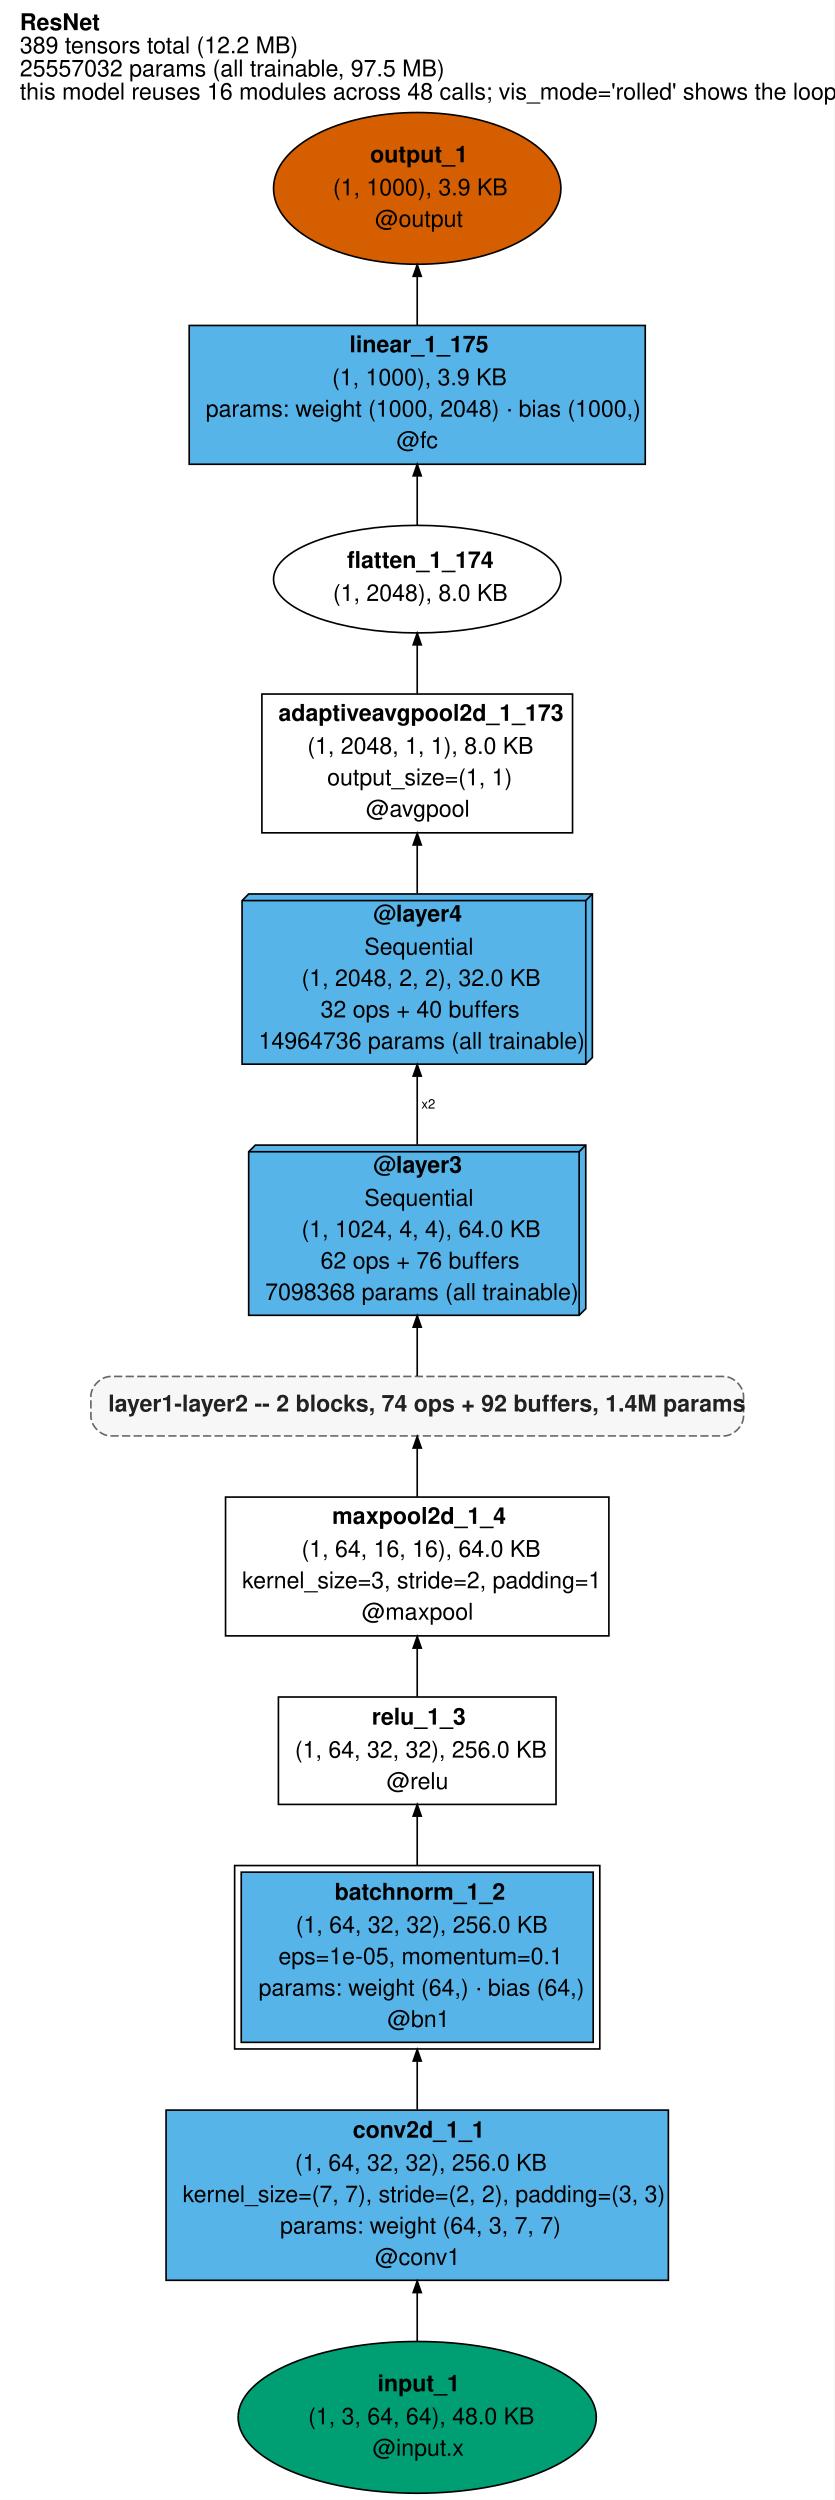
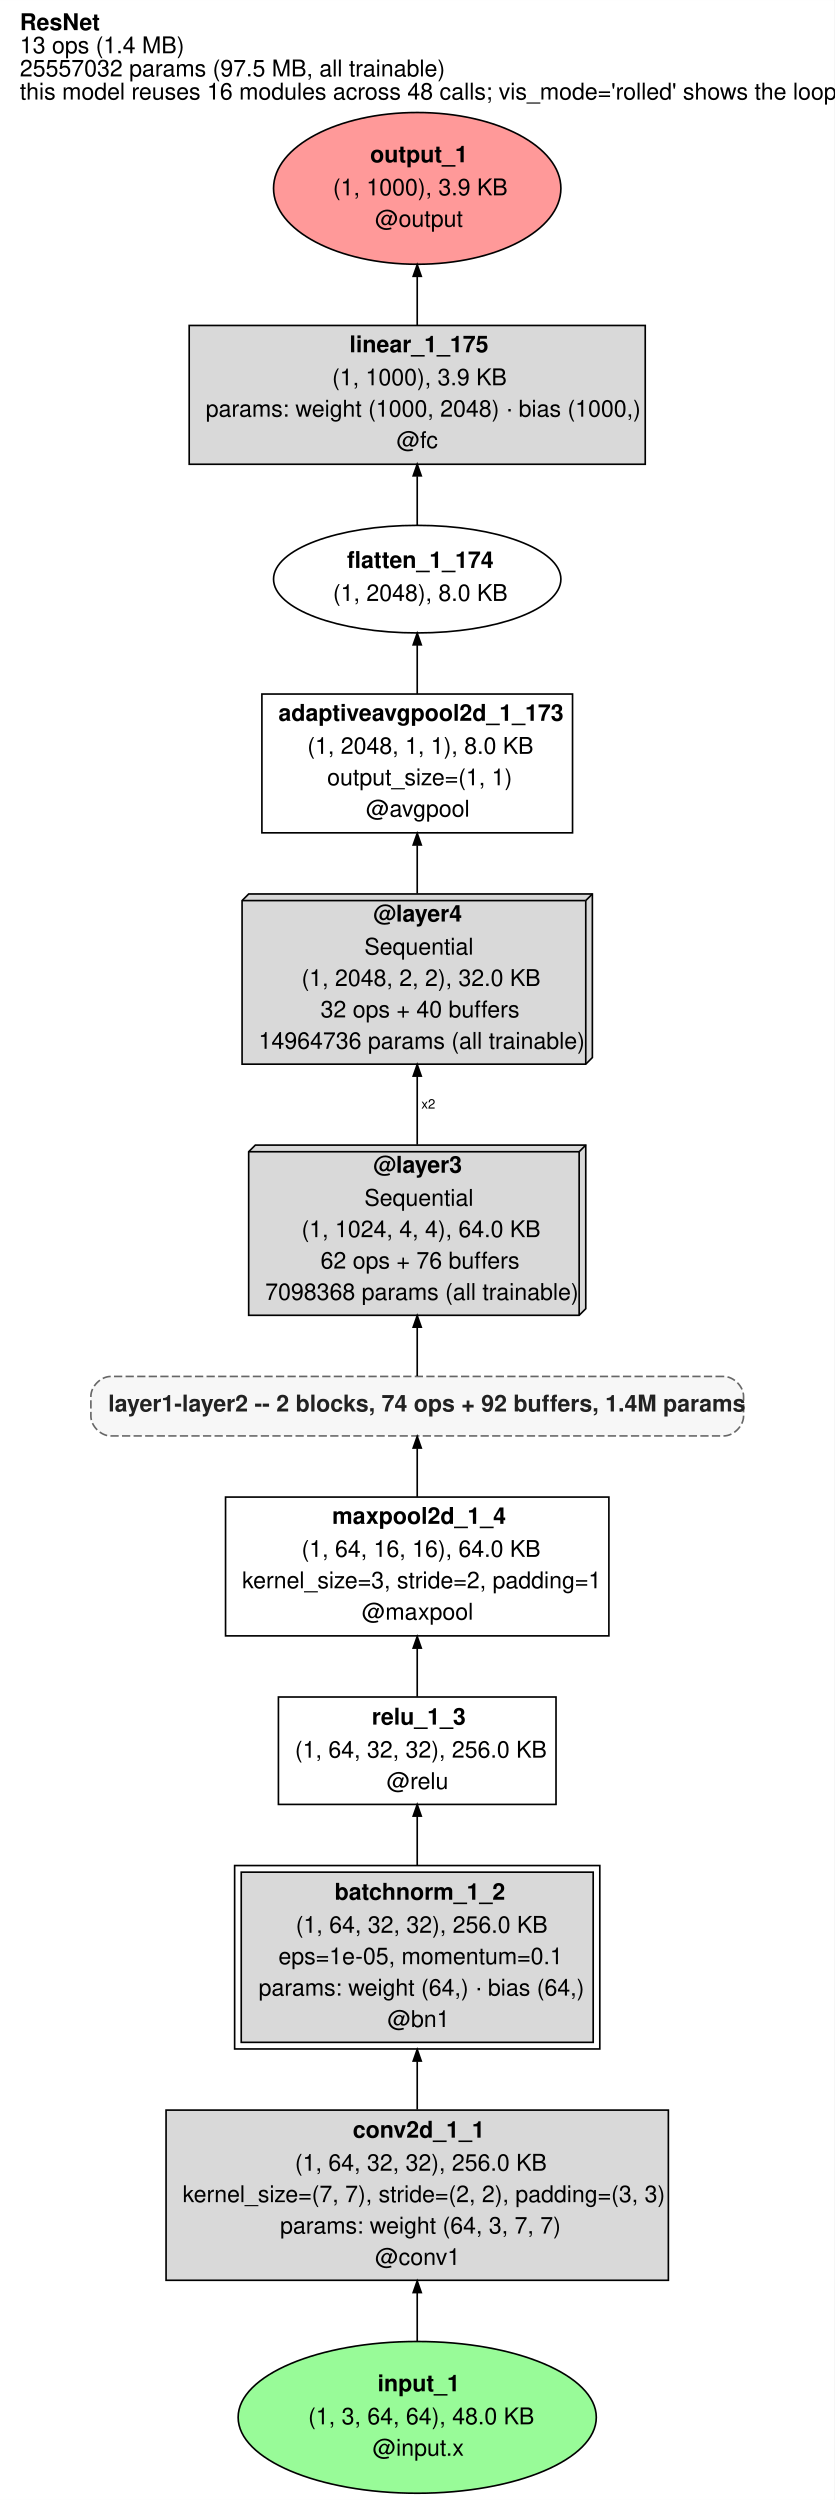
<svg xmlns="http://www.w3.org/2000/svg" xmlns:xlink="http://www.w3.org/1999/xlink" width="505pt" height="1513pt" viewBox="0.00 0.00 505.00 1512.90">
  <g id="graph0" class="graph" transform="scale(1 1) rotate(0) translate(4 1508.9)">
    <polygon fill="white" stroke="transparent" points="-4,4 -4,-1508.9 501,-1508.9 501,4 -4,4" />
    <text text-anchor="start" x="8" y="-1490.7" font-family="Helvetica,sans-Serif" font-weight="bold" font-size="14.00">ResNet</text>
-     <text text-anchor="start" x="8" y="-1476.7" font-family="Helvetica,sans-Serif" font-size="14.00">389 tensors total (12.2 MB)</text>
-     <text text-anchor="start" x="8" y="-1462.7" font-family="Helvetica,sans-Serif" font-size="14.00">25557032 params (all trainable, 97.5 MB)</text>
+     <text text-anchor="start" x="8" y="-1476.7" font-family="Helvetica,sans-Serif" font-size="14.00">13 ops (1.4 MB)</text>
+     <text text-anchor="start" x="8" y="-1462.7" font-family="Helvetica,sans-Serif" font-size="14.00">25557032 params (97.5 MB, all trainable)</text>
    <text text-anchor="start" x="8" y="-1448.7" font-family="Helvetica,sans-Serif" font-size="14.00">this model reuses 16 modules across 48 calls; vis_mode='rolled' shows the loop</text>
    <g id="node1" class="node">
-       <ellipse fill="#009e73" stroke="black" cx="248.5" cy="-45.96" rx="108.38" ry="45.92" />
+       <ellipse fill="#98fb98" stroke="black" cx="248.5" cy="-45.96" rx="108.38" ry="45.92" />
      <text text-anchor="start" x="224.5" y="-61.76" font-family="Helvetica,sans-Serif" font-weight="bold" font-size="14.00">input_1</text>
      <text text-anchor="start" x="182.5" y="-41.76" font-family="Helvetica,sans-Serif" font-size="14.00">(1, 3, 64, 64), 48.0 KB</text>
      <text text-anchor="start" x="221.5" y="-22.76" font-family="Helvetica,sans-Serif" font-size="14.00">@input.x</text>
    </g>
    <g id="node2" class="node">
-       <polygon fill="#56b4e9" stroke="black" points="400.5,-231.92 96.5,-231.92 96.5,-128.92 400.5,-128.92 400.5,-231.92" />
+       <polygon fill="#d9d9d9" stroke="black" points="400.5,-231.92 96.5,-231.92 96.5,-128.92 400.5,-128.92 400.5,-231.92" />
      <text text-anchor="start" x="209.5" y="-215.22" font-family="Helvetica,sans-Serif" font-weight="bold" font-size="14.00">conv2d_1_1</text>
      <text text-anchor="start" x="174.5" y="-195.22" font-family="Helvetica,sans-Serif" font-size="14.00">(1, 64, 32, 32), 256.0 KB</text>
      <text text-anchor="start" x="106.5" y="-176.22" font-family="Helvetica,sans-Serif" font-size="14.00">kernel_size=(7, 7), stride=(2, 2), padding=(3, 3)</text>
      <text text-anchor="start" x="165.5" y="-157.22" font-family="Helvetica,sans-Serif" font-size="14.00">params: weight (64, 3, 7, 7)</text>
      <text text-anchor="start" x="223" y="-138.22" font-family="Helvetica,sans-Serif" font-size="14.00">@conv1</text>
    </g>
    <g id="edge1" class="edge">
      <path fill="none" stroke="black" d="M248.5,-92.18C248.5,-101.59 248.5,-111.63 248.5,-121.42" />
      <polygon fill="black" stroke="black" points="246.05,-121.5 248.5,-128.5 250.95,-121.5 246.05,-121.5" />
    </g>
    <g id="node3" class="node">
      <g id="a_node3">
        <a xlink:title="Hidden buffers: bn1.running_mean, bn1.running_var">
-           <polygon fill="#56b4e9" stroke="black" points="355,-375.92 142,-375.92 142,-272.92 355,-272.92 355,-375.92" />
+           <polygon fill="#d9d9d9" stroke="black" points="355,-375.92 142,-375.92 142,-272.92 355,-272.92 355,-375.92" />
          <polygon fill="none" stroke="black" points="359,-379.92 138,-379.92 138,-268.92 359,-268.92 359,-379.92" />
          <text text-anchor="start" x="198.5" y="-359.22" font-family="Helvetica,sans-Serif" font-weight="bold" font-size="14.00">batchnorm_1_2</text>
          <text text-anchor="start" x="175" y="-339.22" font-family="Helvetica,sans-Serif" font-size="14.00">(1, 64, 32, 32), 256.0 KB</text>
          <text text-anchor="start" x="164.5" y="-320.22" font-family="Helvetica,sans-Serif" font-size="14.00">eps=1e-05, momentum=0.1</text>
          <text text-anchor="start" x="152.5" y="-301.22" font-family="Helvetica,sans-Serif" font-size="14.00">params: weight (64,) · bias (64,)</text>
          <text text-anchor="start" x="230.5" y="-282.22" font-family="Helvetica,sans-Serif" font-size="14.00">@bn1</text>
        </a>
      </g>
    </g>
    <g id="edge2" class="edge">
      <path fill="none" stroke="black" d="M248.5,-232.29C248.5,-241.77 248.5,-251.77 248.5,-261.53" />
      <polygon fill="black" stroke="black" points="246.05,-261.59 248.5,-268.59 250.95,-261.59 246.05,-261.59" />
    </g>
    <g id="node4" class="node">
      <polygon fill="white" stroke="black" points="332.5,-481.92 164.5,-481.92 164.5,-416.92 332.5,-416.92 332.5,-481.92" />
      <text text-anchor="start" x="221" y="-465.22" font-family="Helvetica,sans-Serif" font-weight="bold" font-size="14.00">relu_1_3</text>
      <text text-anchor="start" x="174.5" y="-445.22" font-family="Helvetica,sans-Serif" font-size="14.00">(1, 64, 32, 32), 256.0 KB</text>
      <text text-anchor="start" x="230" y="-426.22" font-family="Helvetica,sans-Serif" font-size="14.00">@relu</text>
    </g>
    <g id="edge3" class="edge">
      <path fill="none" stroke="black" d="M248.5,-380.09C248.5,-390.11 248.5,-400.38 248.5,-409.81" />
      <polygon fill="black" stroke="black" points="246.05,-409.84 248.5,-416.84 250.95,-409.84 246.05,-409.84" />
    </g>
    <g id="node5" class="node">
      <polygon fill="white" stroke="black" points="364.5,-602.92 132.5,-602.92 132.5,-518.92 364.5,-518.92 364.5,-602.92" />
      <text text-anchor="start" x="197" y="-586.72" font-family="Helvetica,sans-Serif" font-weight="bold" font-size="14.00">maxpool2d_1_4</text>
      <text text-anchor="start" x="178.5" y="-566.72" font-family="Helvetica,sans-Serif" font-size="14.00">(1, 64, 16, 16), 64.0 KB</text>
      <text text-anchor="start" x="142.5" y="-547.72" font-family="Helvetica,sans-Serif" font-size="14.00">kernel_size=3, stride=2, padding=1</text>
      <text text-anchor="start" x="215" y="-528.72" font-family="Helvetica,sans-Serif" font-size="14.00">@maxpool</text>
    </g>
    <g id="edge4" class="edge">
      <path fill="none" stroke="black" d="M248.5,-482.1C248.5,-491.24 248.5,-501.45 248.5,-511.37" />
      <polygon fill="black" stroke="black" points="246.05,-511.53 248.5,-518.53 250.95,-511.53 246.05,-511.53" />
    </g>
    <g id="node6" class="node">
      <path fill="#f7f7f7" stroke="#666666" stroke-dasharray="5,2" d="M434,-675.92C434,-675.92 63,-675.92 63,-675.92 57,-675.92 51,-669.92 51,-663.92 51,-663.92 51,-651.92 51,-651.92 51,-645.92 57,-639.92 63,-639.92 63,-639.92 434,-639.92 434,-639.92 440,-639.92 446,-645.92 446,-651.92 446,-651.92 446,-663.92 446,-663.92 446,-669.92 440,-675.92 434,-675.92" />
      <text text-anchor="start" x="61.5" y="-654.72" font-family="Helvetica,sans-Serif" font-weight="bold" font-size="14.00" fill="#222222">layer1-layer2 -- 2 blocks, 74 ops + 92 buffers, 1.4M params</text>
    </g>
    <g id="edge5" class="edge">
      <path fill="none" stroke="black" d="M248.5,-603.04C248.5,-613.07 248.5,-623.48 248.5,-632.46" />
      <polygon fill="black" stroke="black" points="246.05,-632.61 248.5,-639.61 250.95,-632.61 246.05,-632.61" />
    </g>
    <g id="node7" class="node">
-       <polygon fill="#56b4e9" stroke="black" points="350.5,-815.92 150.5,-815.92 146.5,-811.92 146.5,-712.92 346.5,-712.92 350.5,-716.92 350.5,-815.92" />
+       <polygon fill="#d9d9d9" stroke="black" points="350.5,-815.92 150.5,-815.92 146.5,-811.92 146.5,-712.92 346.5,-712.92 350.5,-716.92 350.5,-815.92" />
      <polyline fill="none" stroke="black" points="346.5,-811.92 146.5,-811.92 " />
      <polyline fill="none" stroke="black" points="346.5,-811.92 346.5,-712.92 " />
      <polyline fill="none" stroke="black" points="346.5,-811.92 350.5,-815.92 " />
      <text text-anchor="start" x="222" y="-799.22" font-family="Helvetica,sans-Serif" font-weight="bold" font-size="14.00">@layer3</text>
      <text text-anchor="start" x="216.5" y="-779.22" font-family="Helvetica,sans-Serif" font-size="14.00">Sequential</text>
      <text text-anchor="start" x="178.5" y="-760.22" font-family="Helvetica,sans-Serif" font-size="14.00">(1, 1024, 4, 4), 64.0 KB</text>
      <text text-anchor="start" x="190" y="-741.22" font-family="Helvetica,sans-Serif" font-size="14.00">62 ops + 76 buffers</text>
      <text text-anchor="start" x="156.5" y="-722.22" font-family="Helvetica,sans-Serif" font-size="14.00">7098368 params (all trainable)</text>
    </g>
    <g id="edge6" class="edge">
      <path fill="none" stroke="black" d="M248.5,-676.18C248.5,-684.45 248.5,-694.9 248.5,-705.65" />
      <polygon fill="black" stroke="black" points="246.05,-705.75 248.5,-712.75 250.95,-705.75 246.05,-705.75" />
    </g>
    <g id="node8" class="node">
-       <polygon fill="#56b4e9" stroke="black" points="354.5,-967.92 146.5,-967.92 142.5,-963.92 142.5,-864.92 350.5,-864.92 354.5,-868.92 354.5,-967.92" />
+       <polygon fill="#d9d9d9" stroke="black" points="354.5,-967.92 146.5,-967.92 142.5,-963.92 142.5,-864.92 350.5,-864.92 354.5,-868.92 354.5,-967.92" />
      <polyline fill="none" stroke="black" points="350.5,-963.92 142.5,-963.92 " />
      <polyline fill="none" stroke="black" points="350.5,-963.92 350.5,-864.92 " />
      <polyline fill="none" stroke="black" points="350.5,-963.92 354.5,-967.92 " />
      <text text-anchor="start" x="222" y="-951.22" font-family="Helvetica,sans-Serif" font-weight="bold" font-size="14.00">@layer4</text>
      <text text-anchor="start" x="216.5" y="-931.22" font-family="Helvetica,sans-Serif" font-size="14.00">Sequential</text>
      <text text-anchor="start" x="178.5" y="-912.22" font-family="Helvetica,sans-Serif" font-size="14.00">(1, 2048, 2, 2), 32.0 KB</text>
      <text text-anchor="start" x="190" y="-893.22" font-family="Helvetica,sans-Serif" font-size="14.00">32 ops + 40 buffers</text>
      <text text-anchor="start" x="152.5" y="-874.22" font-family="Helvetica,sans-Serif" font-size="14.00">14964736 params (all trainable)</text>
    </g>
    <g id="edge7" class="edge">
      <path fill="none" stroke="black" d="M248.5,-816.21C248.5,-829.52 248.5,-843.98 248.5,-857.64" />
      <polygon fill="black" stroke="black" points="246.05,-857.69 248.5,-864.69 250.95,-857.69 246.05,-857.69" />
      <text text-anchor="start" x="251" y="-838.02" font-family="Helvetica,sans-Serif" font-size="8.00">x2</text>
    </g>
    <g id="node9" class="node">
      <polygon fill="white" stroke="black" points="342.5,-1088.92 154.5,-1088.92 154.5,-1004.92 342.5,-1004.92 342.5,-1088.92" />
      <text text-anchor="start" x="164.5" y="-1072.72" font-family="Helvetica,sans-Serif" font-weight="bold" font-size="14.00">adaptiveavgpool2d_1_173</text>
      <text text-anchor="start" x="182" y="-1052.72" font-family="Helvetica,sans-Serif" font-size="14.00">(1, 2048, 1, 1), 8.0 KB</text>
      <text text-anchor="start" x="194" y="-1033.72" font-family="Helvetica,sans-Serif" font-size="14.00">output_size=(1, 1)</text>
      <text text-anchor="start" x="217.5" y="-1014.72" font-family="Helvetica,sans-Serif" font-size="14.00">@avgpool</text>
    </g>
    <g id="edge8" class="edge">
      <path fill="none" stroke="black" d="M248.5,-968.21C248.5,-977.83 248.5,-987.86 248.5,-997.41" />
      <polygon fill="black" stroke="black" points="246.05,-997.59 248.5,-1004.59 250.95,-997.59 246.05,-997.59" />
    </g>
    <g id="node10" class="node">
      <ellipse fill="white" stroke="black" cx="248.5" cy="-1158.45" rx="86.95" ry="32.55" />
      <text text-anchor="start" x="206" y="-1165.25" font-family="Helvetica,sans-Serif" font-weight="bold" font-size="14.00">flatten_1_174</text>
      <text text-anchor="start" x="197.5" y="-1145.25" font-family="Helvetica,sans-Serif" font-size="14.00">(1, 2048), 8.0 KB</text>
    </g>
    <g id="edge9" class="edge">
      <path fill="none" stroke="black" d="M248.5,-1089.02C248.5,-1098.69 248.5,-1108.98 248.5,-1118.55" />
      <polygon fill="black" stroke="black" points="246.05,-1118.71 248.5,-1125.71 250.95,-1118.71 246.05,-1118.71" />
    </g>
    <g id="node11" class="node">
-       <polygon fill="#56b4e9" stroke="black" points="386.5,-1311.98 110.5,-1311.98 110.5,-1227.98 386.5,-1227.98 386.5,-1311.98" />
+       <polygon fill="#d9d9d9" stroke="black" points="386.5,-1311.98 110.5,-1311.98 110.5,-1227.98 386.5,-1227.98 386.5,-1311.98" />
      <text text-anchor="start" x="207.5" y="-1295.78" font-family="Helvetica,sans-Serif" font-weight="bold" font-size="14.00">linear_1_175</text>
      <text text-anchor="start" x="197" y="-1275.78" font-family="Helvetica,sans-Serif" font-size="14.00">(1, 1000), 3.9 KB</text>
      <text text-anchor="start" x="120.5" y="-1256.78" font-family="Helvetica,sans-Serif" font-size="14.00">params: weight (1000, 2048) · bias (1000,)</text>
      <text text-anchor="start" x="236" y="-1237.78" font-family="Helvetica,sans-Serif" font-size="14.00">@fc</text>
    </g>
    <g id="edge10" class="edge">
      <path fill="none" stroke="black" d="M248.5,-1191.13C248.5,-1200.38 248.5,-1210.71 248.5,-1220.74" />
      <polygon fill="black" stroke="black" points="246.05,-1220.98 248.5,-1227.98 250.95,-1220.98 246.05,-1220.98" />
    </g>
    <g id="node12" class="node">
-       <ellipse fill="#d55e00" stroke="black" cx="248.5" cy="-1394.94" rx="86.95" ry="45.92" />
+       <ellipse fill="#ff9999" stroke="black" cx="248.5" cy="-1394.94" rx="86.95" ry="45.92" />
      <text text-anchor="start" x="220" y="-1410.74" font-family="Helvetica,sans-Serif" font-weight="bold" font-size="14.00">output_1</text>
      <text text-anchor="start" x="197.5" y="-1390.74" font-family="Helvetica,sans-Serif" font-size="14.00">(1, 1000), 3.9 KB</text>
      <text text-anchor="start" x="223" y="-1371.74" font-family="Helvetica,sans-Serif" font-size="14.00">@output</text>
    </g>
    <g id="edge11" class="edge">
      <path fill="none" stroke="black" d="M248.5,-1312.26C248.5,-1321.7 248.5,-1331.84 248.5,-1341.67" />
      <polygon fill="black" stroke="black" points="246.05,-1341.75 248.5,-1348.75 250.95,-1341.75 246.05,-1341.75" />
    </g>
  </g>
</svg>
